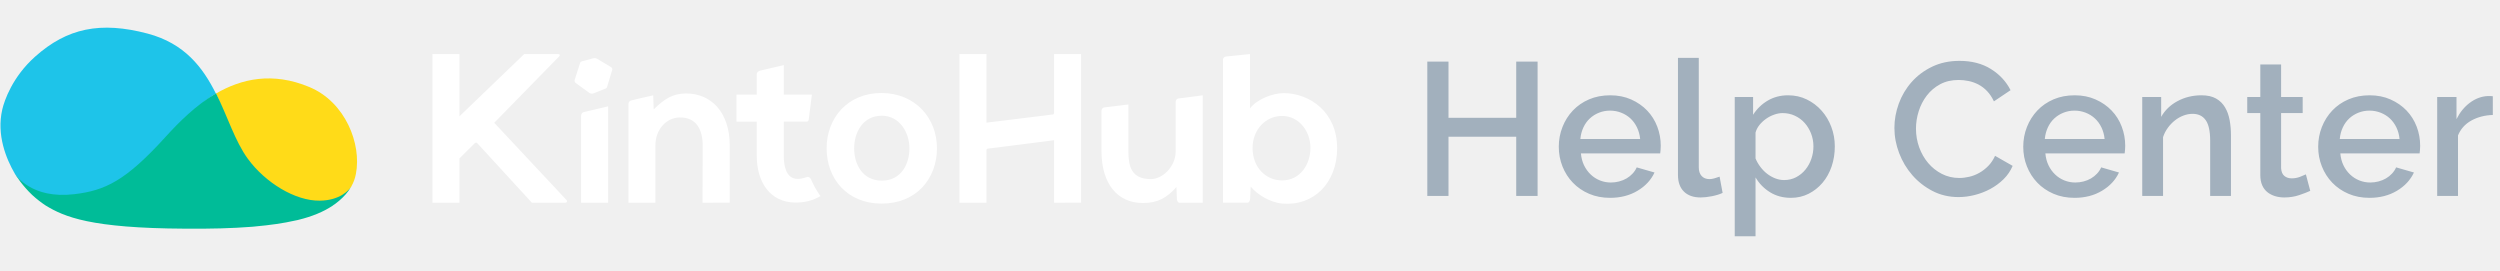
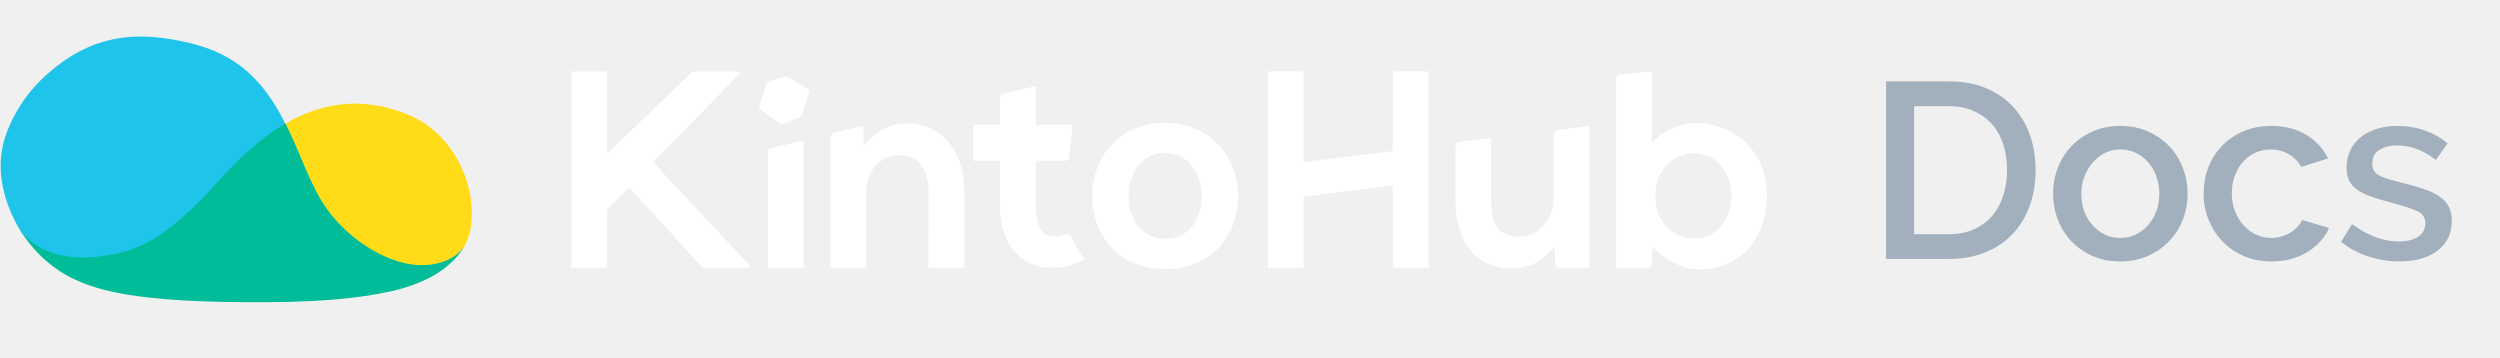
- <svg xmlns="http://www.w3.org/2000/svg" height="40" viewBox="0 0 370 40" width="370">
+ <svg xmlns="http://www.w3.org/2000/svg" height="40" viewBox="0 0 280 40" width="280">
  <g fill="none" fill-rule="evenodd" transform="">
-     <path d="m227.564 9.12v19.88h-3.164v-8.764h-10.024v8.764h-3.136v-19.88h3.136v8.316h10.024v-8.316zm10.724 20.16c-1.139 0-2.175-.201-3.108-.602s-1.731-.947-2.394-1.638-1.176-1.493-1.54-2.408-.546-1.885-.546-2.912.182-2.002.546-2.926.877-1.736 1.54-2.436 1.461-1.251 2.394-1.652 1.979-.602 3.136-.602c1.139 0 2.17.205 3.094.616s1.713.957 2.366 1.638 1.153 1.475 1.498 2.38.518 1.853.518 2.842c0 .224-.009.434-.028.63s-.037.359-.056.49h-11.732c.056.653.21 1.241.462 1.764s.579.975.98 1.358.859.677 1.372.882 1.05.308 1.61.308c.411 0 .817-.051 1.218-.154s.77-.252 1.106-.448.635-.434.896-.714.467-.588.616-.924l2.632.756c-.504 1.101-1.339 2.002-2.506 2.702s-2.525 1.05-4.074 1.05zm4.452-8.708c-.056-.616-.21-1.185-.462-1.708s-.574-.966-.966-1.33-.849-.649-1.372-.854-1.073-.308-1.652-.308-1.125.103-1.638.308-.966.49-1.358.854-.709.807-.952 1.33-.392 1.092-.448 1.708zm5.6-12.012h3.08v16.212c0 .541.14.966.42 1.274s.672.462 1.176.462c.205 0 .443-.037.714-.112s.527-.159.77-.252l.448 2.408c-.448.205-.98.369-1.596.49s-1.167.182-1.652.182c-1.064 0-1.89-.289-2.478-.868s-.882-1.4-.882-2.464zm16.716 20.72c-1.176 0-2.212-.28-3.108-.84s-1.605-1.288-2.128-2.184v8.708h-3.08v-20.608h2.716v2.632c.56-.877 1.283-1.577 2.17-2.1s1.89-.784 3.01-.784c1.008 0 1.932.205 2.772.616s1.568.961 2.184 1.652 1.097 1.493 1.442 2.408.518 1.876.518 2.884c0 1.064-.159 2.058-.476 2.982s-.765 1.727-1.344 2.408-1.265 1.223-2.058 1.624-1.666.602-2.618.602zm-1.008-2.632c.653 0 1.246-.14 1.778-.42s.989-.653 1.372-1.12.677-.999.882-1.596.308-1.213.308-1.848c0-.672-.117-1.307-.35-1.904-.233-.597-.551-1.12-.952-1.568s-.882-.803-1.442-1.064-1.167-.392-1.82-.392c-.392 0-.803.075-1.232.224s-.831.355-1.204.616-.7.565-.98.91-.476.723-.588 1.134v3.836c.187.448.429.868.728 1.26s.63.728.994 1.008.761.504 1.19.672.868.252 1.316.252zm16.324-7.728c0-1.195.215-2.385.644-3.57s1.059-2.249 1.89-3.192 1.843-1.703 3.038-2.282c1.195-.579 2.548-.868 4.06-.868 1.811 0 3.36.401 4.648 1.204 1.288.803 2.259 1.848 2.912 3.136l-2.464 1.652c-.28-.597-.616-1.101-1.008-1.512s-.821-.737-1.288-.98-.952-.415-1.456-.518-.989-.154-1.456-.154c-1.045 0-1.96.21-2.744.63s-1.442.975-1.974 1.666-.933 1.465-1.204 2.324-.406 1.717-.406 2.576c0 .971.159 1.895.476 2.772s.761 1.652 1.33 2.324 1.246 1.209 2.03 1.61 1.643.602 2.576.602c.485 0 .985-.061 1.498-.182s1.008-.317 1.484-.588.915-.611 1.316-1.022.733-.905.994-1.484l2.604 1.484c-.317.747-.765 1.405-1.344 1.974s-1.232 1.05-1.96 1.442-1.498.691-2.31.896-1.61.308-2.394.308c-1.4 0-2.679-.299-3.836-.896s-2.156-1.377-2.996-2.338-1.493-2.053-1.96-3.276-.7-2.469-.7-3.738zm26.656 10.36c-1.139 0-2.175-.201-3.108-.602s-1.731-.947-2.394-1.638-1.176-1.493-1.54-2.408-.546-1.885-.546-2.912.182-2.002.546-2.926.877-1.736 1.54-2.436 1.461-1.251 2.394-1.652 1.979-.602 3.136-.602c1.139 0 2.17.205 3.094.616s1.713.957 2.366 1.638 1.153 1.475 1.498 2.38.518 1.853.518 2.842c0 .224-.009.434-.028.63s-.037.359-.056.49h-11.732c.056.653.21 1.241.462 1.764s.579.975.98 1.358.859.677 1.372.882 1.05.308 1.61.308c.411 0 .817-.051 1.218-.154s.77-.252 1.106-.448.635-.434.896-.714.467-.588.616-.924l2.632.756c-.504 1.101-1.339 2.002-2.506 2.702-1.167.7-2.525 1.05-4.074 1.05zm4.452-8.708c-.056-.616-.21-1.185-.462-1.708s-.574-.966-.966-1.33-.849-.649-1.372-.854-1.073-.308-1.652-.308-1.125.103-1.638.308-.966.49-1.358.854-.709.807-.952 1.33-.392 1.092-.448 1.708zm18.704 8.428h-3.08v-8.204c0-1.381-.219-2.385-.658-3.01s-1.087-.938-1.946-.938c-.448 0-.896.084-1.344.252s-.868.406-1.26.714-.742.672-1.05 1.092-.546.882-.714 1.386v8.708h-3.08v-14.644h2.8v2.94c.56-.989 1.372-1.769 2.436-2.338s2.24-.854 3.528-.854c.877 0 1.596.159 2.156.476s1.003.751 1.33 1.302.555 1.185.686 1.904.196 1.479.196 2.282zm11.732-.756c-.392.187-.933.397-1.624.63s-1.428.35-2.212.35c-.485 0-.943-.065-1.372-.196s-.807-.327-1.134-.588-.583-.602-.77-1.022-.28-.929-.28-1.526v-9.156h-1.932v-2.38h1.932v-4.816h3.08v4.816h3.192v2.38h-3.192v8.176c.037.523.201.901.49 1.134s.649.35 1.078.35.84-.075 1.232-.224.681-.271.868-.364zm8.764 1.036c-1.139 0-2.175-.201-3.108-.602s-1.731-.947-2.394-1.638-1.176-1.493-1.54-2.408-.546-1.885-.546-2.912.182-2.002.546-2.926.877-1.736 1.54-2.436 1.461-1.251 2.394-1.652 1.979-.602 3.136-.602c1.139 0 2.17.205 3.094.616s1.713.957 2.366 1.638 1.153 1.475 1.498 2.38.518 1.853.518 2.842c0 .224-.009.434-.028.63s-.037.359-.056.49h-11.732c.056.653.21 1.241.462 1.764s.579.975.98 1.358.859.677 1.372.882 1.05.308 1.61.308c.411 0 .817-.051 1.218-.154s.77-.252 1.106-.448.635-.434.896-.714.467-.588.616-.924l2.632.756c-.504 1.101-1.339 2.002-2.506 2.702-1.167.7-2.525 1.05-4.074 1.05zm4.452-8.708c-.056-.616-.21-1.185-.462-1.708s-.574-.966-.966-1.33-.849-.649-1.372-.854-1.073-.308-1.652-.308-1.125.103-1.638.308-.966.49-1.358.854-.709.807-.952 1.33-.392 1.092-.448 1.708zm13.804-3.556c-1.195.037-2.254.313-3.178.826s-1.582 1.246-1.974 2.198v8.96h-3.08v-14.644h2.856v3.276c.504-1.008 1.162-1.815 1.974-2.422s1.685-.938 2.618-.994h.462c.121 0 .229.009.322.028z" fill="#a2b0bd" />
+     <path d="m211.24 29v-19.88h7.056c1.605 0 3.01.261 4.214.784 1.204.523 2.212 1.232 3.024 2.128s1.423 1.946 1.834 3.15.616 2.487.616 3.85c0 1.512-.229 2.879-.686 4.102s-1.106 2.268-1.946 3.136-1.857 1.54-3.052 2.016-2.529.714-4.004.714zm13.552-9.968c0-1.045-.145-2.007-.434-2.884s-.714-1.629-1.274-2.254-1.241-1.115-2.044-1.47-1.717-.532-2.744-.532h-3.92v14.336h3.92c1.045 0 1.974-.182 2.786-.546s1.493-.868 2.044-1.512.966-1.405 1.246-2.282.42-1.829.42-2.856zm12.684 10.248c-1.157 0-2.198-.205-3.122-.616s-1.713-.961-2.366-1.652-1.157-1.498-1.512-2.422-.532-1.89-.532-2.898.177-1.974.532-2.898.863-1.731 1.526-2.422 1.456-1.241 2.38-1.652 1.955-.616 3.094-.616 2.17.205 3.094.616 1.717.961 2.38 1.652 1.171 1.498 1.526 2.422.532 1.89.532 2.898-.177 1.974-.532 2.898-.863 1.731-1.526 2.422-1.456 1.241-2.38 1.652-1.955.616-3.094.616zm-4.368-7.56c0 .709.112 1.363.336 1.96s.532 1.115.924 1.554.854.784 1.386 1.036 1.106.378 1.722.378 1.19-.126 1.722-.378.994-.602 1.386-1.05.7-.971.924-1.568.336-1.251.336-1.96c0-.691-.112-1.339-.336-1.946s-.532-1.134-.924-1.582-.854-.798-1.386-1.05-1.106-.378-1.722-.378c-.597 0-1.162.131-1.694.392s-.994.616-1.386 1.064-.705.975-.938 1.582c-.233.607-.35 1.255-.35 1.946zm13.692-.056c0-1.027.177-1.997.532-2.912s.863-1.717 1.526-2.408 1.461-1.237 2.394-1.638 1.979-.602 3.136-.602c1.512 0 2.814.331 3.906.994s1.909 1.545 2.45 2.646l-2.996.952c-.355-.616-.831-1.097-1.428-1.442s-1.26-.518-1.988-.518c-.616 0-1.19.121-1.722.364s-.994.583-1.386 1.022-.7.957-.924 1.554-.336 1.26-.336 1.988c0 .709.117 1.367.35 1.974.233.607.551 1.134.952 1.582s.868.798 1.4 1.05 1.097.378 1.694.378c.373 0 .747-.051 1.12-.154s.714-.247 1.022-.434.579-.401.812-.644c.233-.243.406-.504.518-.784l3.024.896c-.485 1.101-1.297 2.002-2.436 2.702s-2.483 1.05-4.032 1.05c-1.139 0-2.175-.205-3.108-.616s-1.731-.966-2.394-1.666-1.176-1.507-1.54-2.422-.546-1.885-.546-2.912zm21.924 7.616c-1.176 0-2.347-.191-3.514-.574-1.167-.383-2.17-.929-3.01-1.638l1.232-1.96c.877.635 1.745 1.115 2.604 1.442s1.736.49 2.632.49c.915 0 1.638-.177 2.17-.532s.798-.859.798-1.512c0-.616-.299-1.064-.896-1.344s-1.531-.588-2.8-.924c-.915-.243-1.699-.476-2.352-.7s-1.185-.485-1.596-.784-.709-.644-.896-1.036-.28-.868-.28-1.428c0-.747.145-1.409.434-1.988s.691-1.069 1.204-1.47 1.115-.705 1.806-.91 1.437-.308 2.24-.308c1.101 0 2.128.168 3.08.504s1.801.821 2.548 1.456l-1.316 1.848c-1.363-1.083-2.809-1.624-4.34-1.624-.784 0-1.442.163-1.974.49s-.798.845-.798 1.554c0 .299.056.551.168.756s.294.383.546.532.579.285.98.406.901.257 1.498.406c.989.243 1.843.485 2.562.728s1.311.527 1.778.854.812.709 1.036 1.148.336.966.336 1.582c0 1.4-.527 2.506-1.582 3.318s-2.487 1.218-4.298 1.218z" fill="#a2b0bd" />
    <g fill="#fff" fill-rule="nonzero" transform="translate(63.48432 7.815029)">
      <path d="m9.663 10.358 10.703 11.439c.156.156.054.388-.154.388h-4.98l-8.062-8.788c-.092-.131-.286-.124-.378-.026l-2.276 2.254v6.561h-4v-22h4v9.21l9.583-9.21h5.051c.208 0 .291.175.135.331z" />
      <path d="m22.516 9.294v12.891h4v-14.26l-3.596.845c-.225.052-.404.282-.404.525z" />
      <path d="m21.732 4.474 2.028 1.474c.191.104.416.139.607.052l1.785-.711c.104-.035.173-.121.208-.225l.763-2.532c.052-.156-.017-.312-.156-.399l-2.097-1.266c-.156-.069-.329-.104-.503-.069l-1.751.468c-.121.035-.208.121-.243.225l-.815 2.549c-.017.173.035.347.173.434z" />
      <path d="m40.488 22.185.028-8.416c0-2.376-.912-4.249-3.425-4.197-2.028.035-3.575 1.855-3.575 4.11v8.503h-3.983v-13.168-1.457c0-.243.156-.451.399-.503l.971-.243 2.288-.52.069 2.081c1.595-1.561 2.826-2.358 4.802-2.358 3.692 0 6.455 2.775 6.455 7.699v8.468z" />
      <path d="m52.518 1.821v4.364h4.16l-.474 3.723c-.017.156-.15.277-.306.277h-3.383v5.041c0 1.491.332 3.399 1.996 3.434.433.017.936-.104 1.387-.26.26-.104.52.052.641.312.087.225.364.798.555 1.145.572 1.006.849 1.353.849 1.353-1.127.659-2.305.954-3.692.954-3.779-.017-5.736-3.035-5.736-6.936v-5.041h-3l-.001-4h3.001v-3.046c0-.243.276-.451.501-.503z" />
      <path d="m75.185 14.133c0 4.526-3.086 8.185-8.182 8.185-5.096 0-8.147-3.659-8.147-8.185 0-4.491 3.12-8.185 8.113-8.185 5.01.017 8.217 3.711 8.217 8.185zm-12.255 0c0 2.393 1.265 4.786 4.091 4.786 2.826 0 4.091-2.393 4.091-4.786 0-2.358-1.473-4.821-4.091-4.821-2.808 0-4.091 2.48-4.091 4.821z" />
      <path d="m92.516 22.185v-9.249l-9.818 1.249c-.121.017-.182.121-.182.243v7.757h-4v-22h4v10.15l9.847-1.212c.104-.017.153-.158.153-.28v-8.659h4v22z" />
      <path d="m103.516 7.647v6.85c0 2.376.457 4.145 3.265 4.197 1.785.035 3.735-1.855 3.735-4.11v-5.671-1.647c0-.243.148-.451.373-.503l3.627-.468v15.89h-3.471c-.191 0-.347-.318-.347-.509l-.069-1.803c-1.439 1.595-2.774 2.358-4.958 2.358-3.762 0-6.136-2.827-6.136-7.699v-5.48-.468c0-.243.173-.451.399-.503z" />
      <path d="m121.516.185v8.052c1.005-1.37 3.397-2.289 5.043-2.272 3.727.035 7.853 2.74 7.853 8.15 0 5.15-3.484 8.584-8.078 8.202-1.82-.156-3.71-1.301-4.715-2.514l-.087 1.838c-.017.191-.156.543-.347.543h-3.67v-21.158c0-.243.17-.447.478-.48zm.38 13.913c0 2.827 1.924 4.786 4.368 4.786 2.704 0 4.195-2.393 4.195-4.821 0-2.48-1.716-4.717-4.195-4.717-2.444 0-4.368 2.029-4.368 4.751z" />
    </g>
    <g transform="translate(.006329 4)">
      <path d="m45.78 8.879c-5.46-2.272-10.054-1.231-13.833.971 1.716 3.434 2.201 7.405 4.108 10.006 2.566 3.486 7.315 6.347 10.973 6.295 2.982-.035 4.611-1.977 4.94-2.514.017-.017.017-.035.035-.052 0 0 0 0 0-.017.312-.555.537-1.145.659-1.803.884-4.474-1.577-10.682-6.882-12.884z" fill="#ffdb18" />
      <path d="m11.267 25.231c4.628-.538 8.061-2.098 13.92-8.566 1.993-2.185 3.744-5.046 6.76-6.815-1.924-3.85-4.611-7.422-10.106-8.879-6.968-1.838-11.909-.832-16.676 3.434-3.328 2.983-4.524 6.451-4.836 7.803-.867 3.78.572 7.283 1.872 9.52.208.347 2.86 4.231 9.066 3.503z" fill="#1ec4e9" />
      <path d="m37.234 29.566c.069 0 .139-.017.225-.017.121-.017.225-.017.329-.035 2.115-.191 4.143-.468 5.946-.884.087-.017.173-.035.26-.052.052-.017.087-.017.139-.035 2.063-.503 3.727-1.197 5.062-2.081.017-.017.052-.035.069-.052.052-.035.087-.069.139-.104.035-.017.052-.035.087-.052.069-.052.121-.087.191-.139.745-.555 1.369-1.179 1.837-1.803.017-.017.035-.035.052-.069.017-.017.017-.035.035-.052.139-.191.26-.382.381-.59-.329.538-1.681 2.064-4.663 2.098-3.658.052-8.078-2.688-10.643-6.191-1.907-2.601-2.999-6.26-4.715-9.694-2.999 1.769-5.495 4.266-7.489 6.468-5.859 6.451-8.893 7.925-13.521 8.462-6.206.728-8.546-2.705-8.754-3.035 0 .017.017.017.017.035.173.295 1.092 1.734 2.531 3.104.676.624 1.369 1.145 1.993 1.561 2.791 1.699 6.656 3.364 20.593 3.434 3.779.035 7.055-.052 9.898-.277z" fill="#00bc98" />
    </g>
  </g>
</svg>
